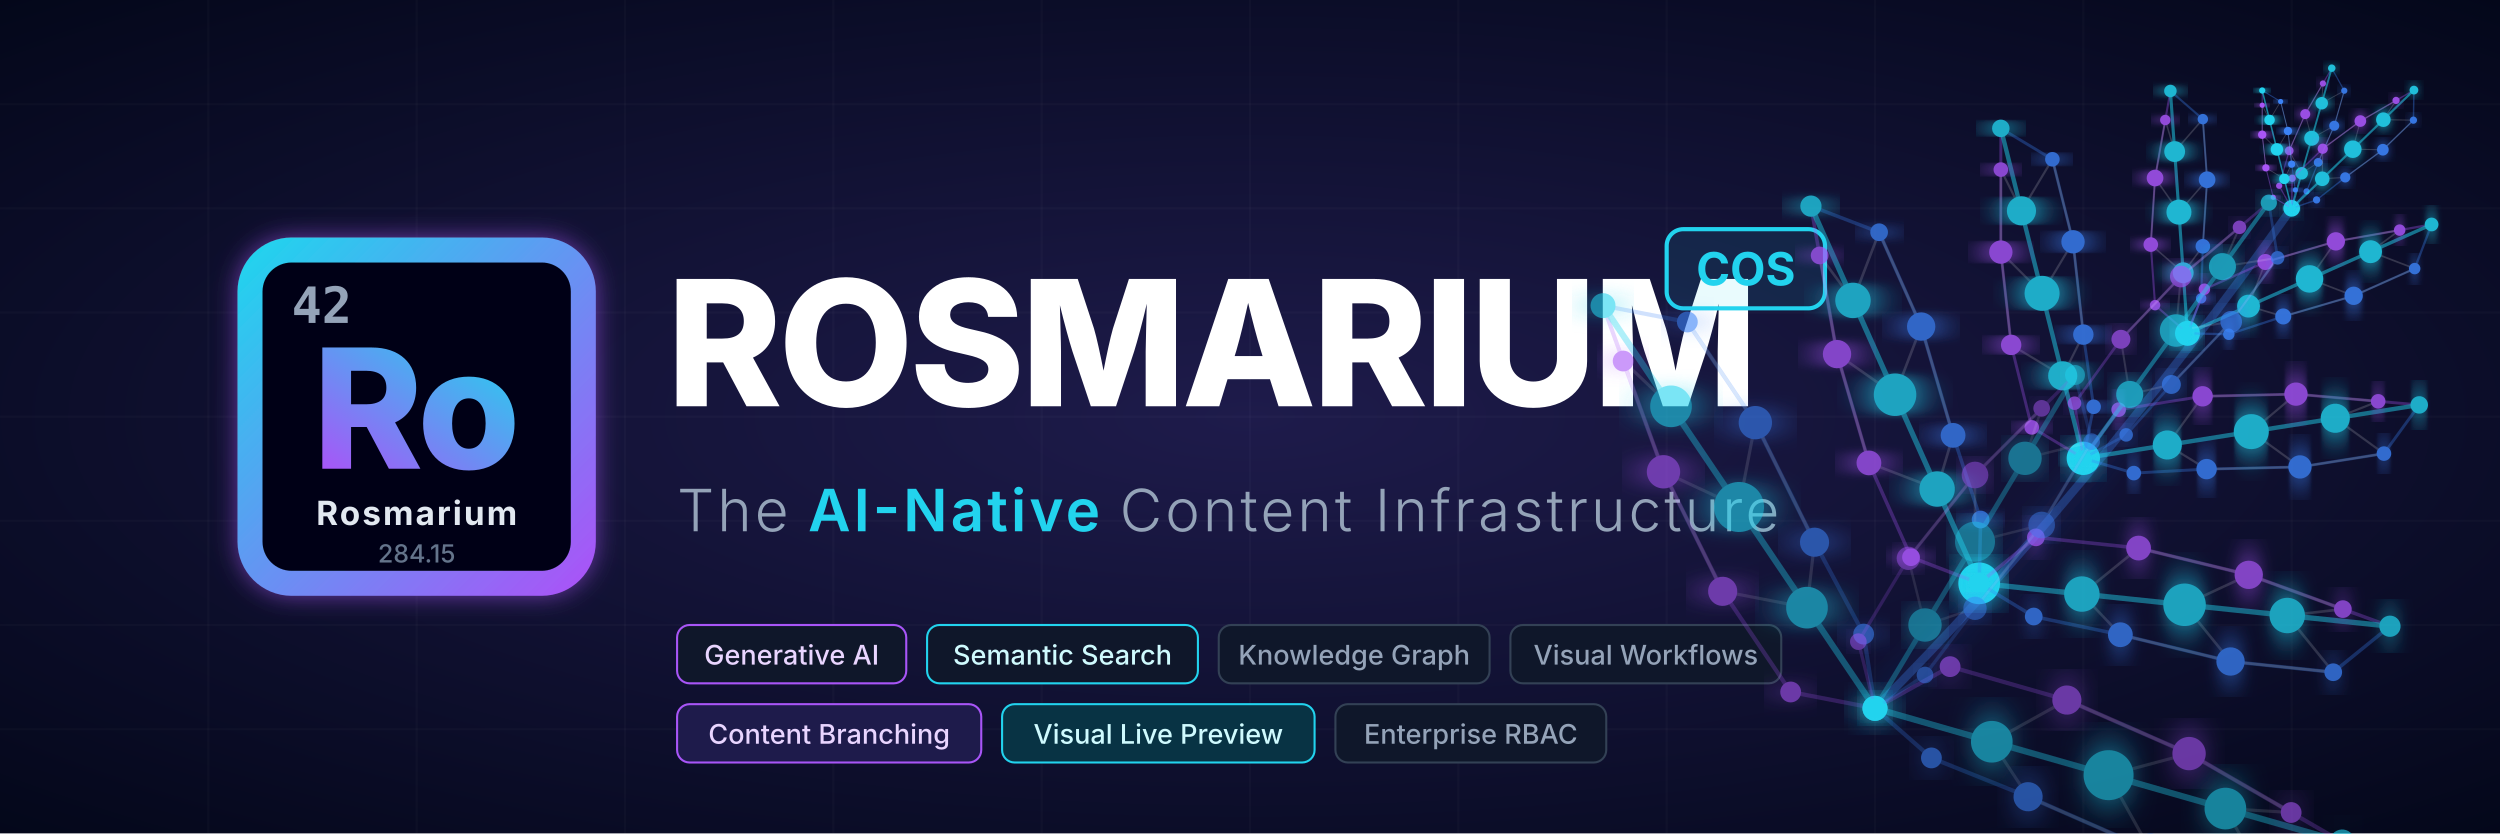
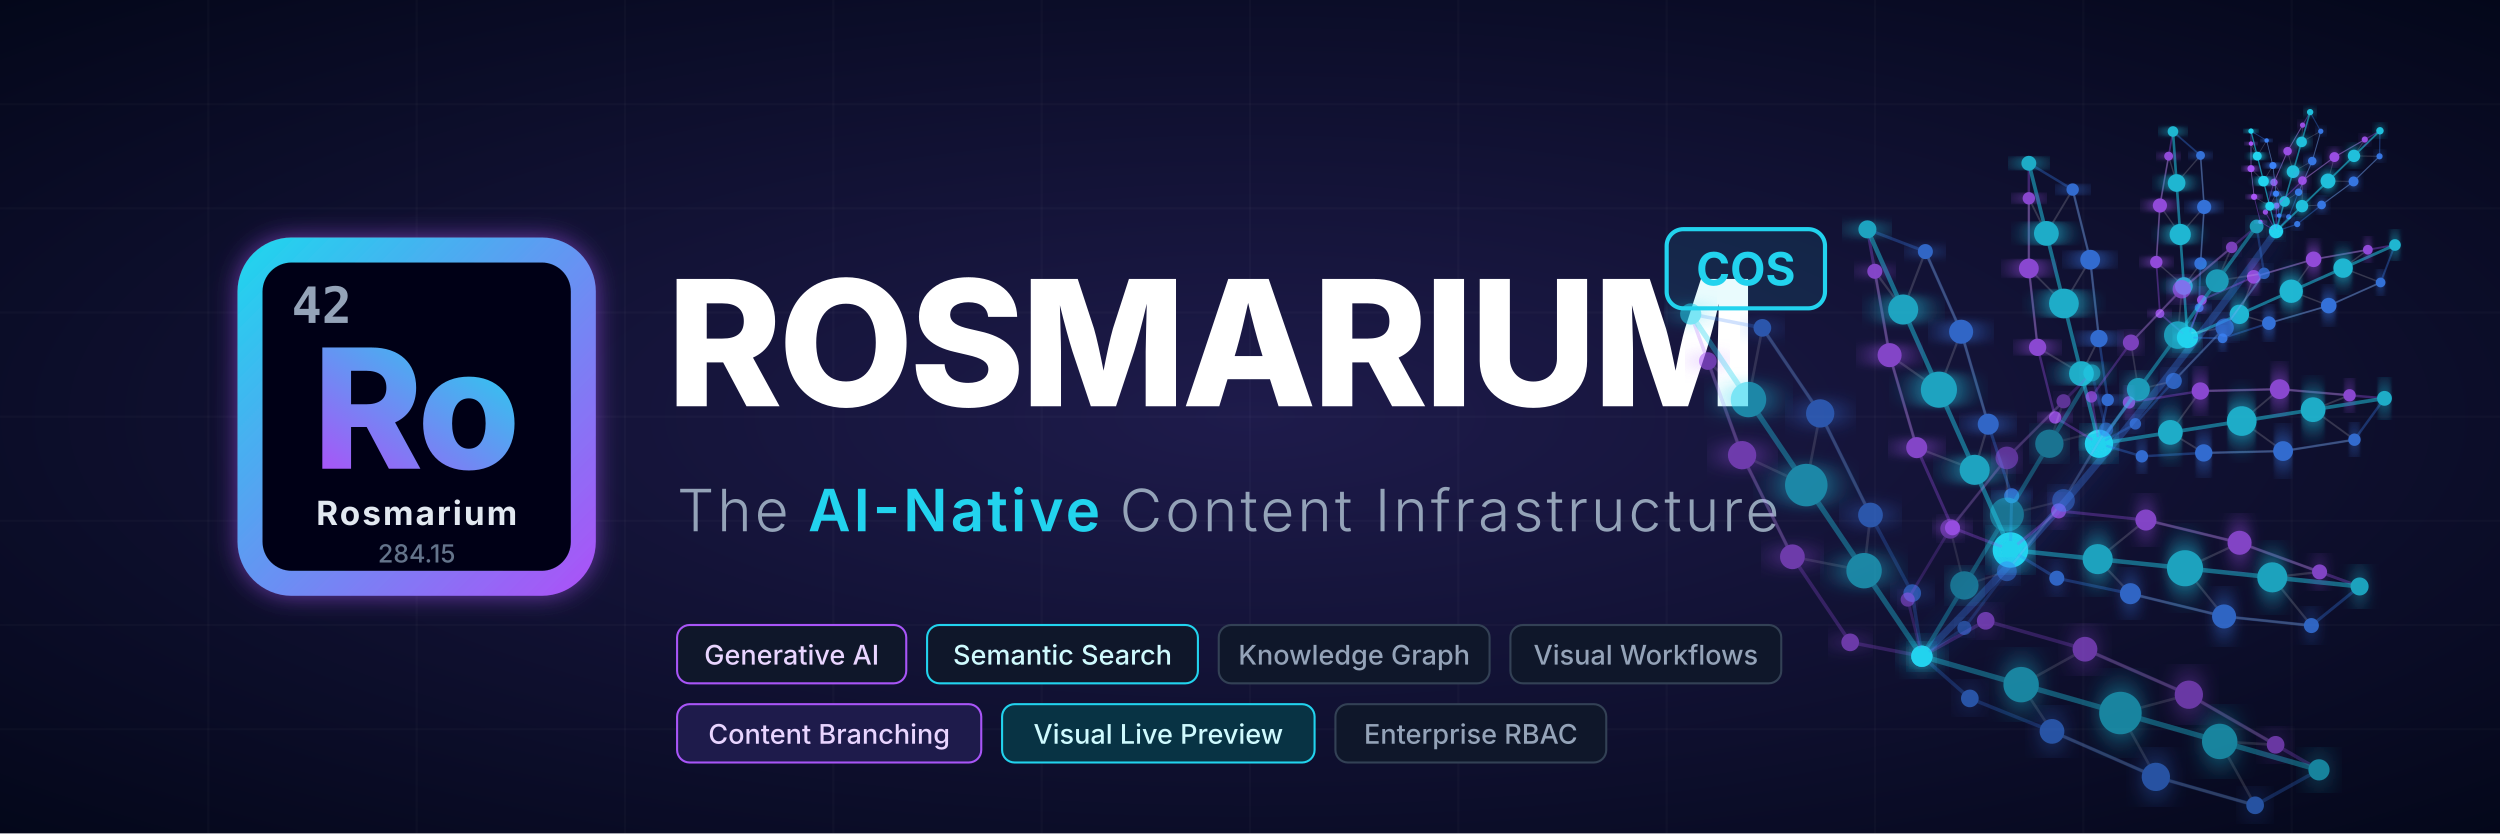
<svg xmlns="http://www.w3.org/2000/svg" viewBox="0 0 1200 400" width="1200" height="400">
  <defs>
    <radialGradient id="bg" cx="50%" cy="50%" r="75%">
      <stop offset="0%" stop-color="#1E1B4B" />
      <stop offset="100%" stop-color="#020617" />
    </radialGradient>
    <linearGradient id="borderGrad" x1="0%" y1="0%" x2="100%" y2="100%">
      <stop offset="0%" stop-color="#22D3EE" />
      <stop offset="100%" stop-color="#A855F7" />
    </linearGradient>
    <linearGradient id="textGrad" x1="0%" y1="100%" x2="100%" y2="0%">
      <stop offset="0%" stop-color="#A855F7" />
      <stop offset="100%" stop-color="#22D3EE" />
    </linearGradient>
    <filter id="neon" x="-50%" y="-50%" width="200%" height="200%">
      <feDropShadow dx="0" dy="0" stdDeviation="6" flood-color="#A855F7" flood-opacity="0.6" />
    </filter>
    <filter id="glow" x="-20%" y="-20%" width="140%" height="140%">
      <feGaussianBlur stdDeviation="8" result="blur" />
      <feComposite in="SourceGraphic" in2="blur" operator="over" />
    </filter>
    <g id="rosemary-leaf">
      <path d="M 120 -200 L 100 -180 L 60 -140 L 20 -90 L -10 -40 L 0 0" stroke="#A855F7" stroke-width="2" stroke-opacity="0.4" fill="none" />
      <path d="M 120 -200 L 130 -160 L 100 -110 L 60 -60 L 30 -20 L 0 0" stroke="#3B82F6" stroke-width="2" stroke-opacity="0.4" fill="none" />
      <path d="M 120 -200 L 90 -150 L 60 -100 L 30 -50 L 0 0" stroke="#22D3EE" stroke-width="3" stroke-opacity="0.6" fill="none" />
      <path d="M 90 -150 L 100 -180 M 60 -100 L 60 -140 M 30 -50 L 20 -90 M 90 -150 L 130 -160 M 60 -100 L 100 -110 M 30 -50 L 60 -60 M 60 -140 L 100 -180 M 60 -140 L 20 -90 M 100 -110 L 130 -160 M 100 -110 L 60 -60" stroke="#FFFFFF" stroke-width="1.5" stroke-opacity="0.2" fill="none" />
      <circle cx="120" cy="-200" r="6" fill="#22D3EE" filter="url(#glow)" />
      <circle cx="90" cy="-150" r="10" fill="#22D3EE" filter="url(#glow)" />
      <circle cx="60" cy="-100" r="12" fill="#22D3EE" filter="url(#glow)" />
      <circle cx="30" cy="-50" r="10" fill="#22D3EE" filter="url(#glow)" />
      <circle cx="0" cy="0" r="6" fill="#22D3EE" filter="url(#glow)" />
      <circle cx="100" cy="-180" r="5" fill="#A855F7" filter="url(#glow)" />
      <circle cx="60" cy="-140" r="8" fill="#A855F7" filter="url(#glow)" />
      <circle cx="20" cy="-90" r="7" fill="#A855F7" filter="url(#glow)" />
      <circle cx="-10" cy="-40" r="5" fill="#A855F7" filter="url(#glow)" />
      <circle cx="130" cy="-160" r="5" fill="#3B82F6" filter="url(#glow)" />
      <circle cx="100" cy="-110" r="8" fill="#3B82F6" filter="url(#glow)" />
      <circle cx="60" cy="-60" r="7" fill="#3B82F6" filter="url(#glow)" />
      <circle cx="30" cy="-20" r="5" fill="#3B82F6" filter="url(#glow)" />
    </g>
  </defs>
  <rect width="1200" height="400" fill="url(#bg)" />
  <g stroke="#FFFFFF" stroke-opacity="0.02" stroke-width="1">
    <path d="M0,50 L1200,50 M0,100 L1200,100 M0,150 L1200,150 M0,200 L1200,200 M0,250 L1200,250 M0,300 L1200,300 M0,350 L1200,350" />
    <path d="M100,0 L100,400 M200,0 L200,400 M300,0 L300,400 M400,0 L400,400 M500,0 L500,400 M600,0 L600,400 M700,0 L700,400 M800,0 L800,400 M900,0 L900,400 M1000,0 L1000,400 M1100,0 L1100,400" />
  </g>
  <g transform="translate(100, 100) scale(1)">
    <rect x="20" y="20" width="160" height="160" rx="20" fill="#020617" stroke="url(#borderGrad)" stroke-width="12" filter="url(#neon)" />
    <text x="40" y="55" font-family="system-ui, monospace, sans-serif" font-size="24" font-weight="700" fill="#94A3B8">42</text>
    <text x="100" y="125" font-family="system-ui, -apple-system, sans-serif" font-size="80" font-weight="800" fill="url(#textGrad)" text-anchor="middle" letter-spacing="-2">Ro</text>
    <text x="100" y="152" font-family="system-ui, -apple-system, sans-serif" font-size="16" font-weight="700" fill="#E2E8F0" text-anchor="middle" letter-spacing="1">Rosmarium</text>
    <text x="100" y="170" font-family="system-ui, -apple-system, sans-serif" font-size="12" font-weight="500" fill="#64748B" text-anchor="middle">284.15</text>
  </g>
  <text x="320" y="195" font-family="system-ui, -apple-system, sans-serif" font-size="84" font-weight="800" fill="#FFFFFF" letter-spacing="-2">ROSMARIUM</text>
  <rect x="800" y="110" width="76" height="38" rx="8" fill="#22D3EE" fill-opacity="0.1" stroke="#22D3EE" stroke-width="2" />
  <text x="838" y="137" font-family="system-ui, -apple-system, sans-serif" font-size="22" font-weight="700" fill="#22D3EE" text-anchor="middle">COS</text>
  <text x="325" y="255" font-family="system-ui, -apple-system, sans-serif" font-size="28" font-weight="300" fill="#94A3B8" letter-spacing="1.5">The <tspan fill="#22D3EE" font-weight="600">AI-Native</tspan> Content Infrastructure</text>
  <g transform="translate(325, 300)" font-family="system-ui, -apple-system, sans-serif" font-size="13" font-weight="500" fill="#94A3B8">
    <rect x="0" y="0" width="110" height="28" rx="6" fill="#0F172A" stroke="#A855F7" stroke-width="1" />
    <text x="55" y="19" text-anchor="middle" fill="#E9D5FF">Generative AI</text>
    <rect x="120" y="0" width="130" height="28" rx="6" fill="#0F172A" stroke="#22D3EE" stroke-width="1" />
    <text x="185" y="19" text-anchor="middle" fill="#CFFAFE">Semantic Search</text>
    <rect x="260" y="0" width="130" height="28" rx="6" fill="#0F172A" stroke="#334155" stroke-width="1" />
    <text x="325" y="19" text-anchor="middle">Knowledge Graph</text>
    <rect x="400" y="0" width="130" height="28" rx="6" fill="#0F172A" stroke="#334155" stroke-width="1" />
    <text x="465" y="19" text-anchor="middle">Visual Workflows</text>
    <g transform="translate(0, 38)">
      <rect x="0" y="0" width="146" height="28" rx="6" fill="#1E1B4B" stroke="#A855F7" stroke-width="1" />
      <text x="73" y="19" text-anchor="middle" fill="#E9D5FF">Content Branching</text>
      <rect x="156" y="0" width="150" height="28" rx="6" fill="#083344" stroke="#22D3EE" stroke-width="1" />
      <text x="231" y="19" text-anchor="middle" fill="#CFFAFE">Visual Live Preview</text>
      <rect x="316" y="0" width="130" height="28" rx="6" fill="#0F172A" stroke="#334155" stroke-width="1" />
      <text x="381" y="19" text-anchor="middle">Enterprise RBAC</text>
    </g>
  </g>
-   <g transform="translate(850, 40)">
+   <g transform="translate(880, 60) scale(0.85)">
    <path d="M 50 300 Q 150 200 250 60" stroke="#3B82F6" stroke-width="4" stroke-opacity="0.3" filter="url(#glow)" fill="none" stroke-linecap="round" />
    <circle cx="250" cy="60" r="4" fill="#22D3EE" filter="url(#glow)" />
    <circle cx="200" cy="120" r="6" fill="#22D3EE" filter="url(#glow)" />
    <circle cx="150" cy="180" r="8" fill="#22D3EE" filter="url(#glow)" />
    <circle cx="100" cy="240" r="10" fill="#22D3EE" filter="url(#glow)" />
    <circle cx="50" cy="300" r="6" fill="#22D3EE" filter="url(#glow)" />
    <use href="#rosemary-leaf" transform="translate(250, 60) rotate(-15) scale(0.3)" opacity="0.9" />
    <use href="#rosemary-leaf" transform="translate(250, 60) rotate(15) scale(0.35)" opacity="0.9" />
    <use href="#rosemary-leaf" transform="translate(250, 60) rotate(-45) scale(0.25)" opacity="1" />
    <use href="#rosemary-leaf" transform="translate(200, 120) rotate(-35) scale(0.5)" opacity="0.85" />
    <use href="#rosemary-leaf" transform="translate(200, 120) rotate(35) scale(0.55)" opacity="0.85" />
    <use href="#rosemary-leaf" transform="translate(150, 180) rotate(-45) scale(0.7)" opacity="0.8" />
    <use href="#rosemary-leaf" transform="translate(150, 180) rotate(50) scale(0.7)" opacity="0.8" />
    <use href="#rosemary-leaf" transform="translate(150, 180) rotate(5) scale(0.65)" opacity="0.7" />
    <use href="#rosemary-leaf" transform="translate(100, 240) rotate(-55) scale(0.85)" opacity="0.75" />
    <use href="#rosemary-leaf" transform="translate(100, 240) rotate(65) scale(0.85)" opacity="0.75" />
    <use href="#rosemary-leaf" transform="translate(50, 300) rotate(-65) scale(1)" opacity="0.6" />
    <use href="#rosemary-leaf" transform="translate(50, 300) rotate(75) scale(1)" opacity="0.6" />
    <use href="#rosemary-leaf" transform="translate(50, 300) rotate(0) scale(0.8)" opacity="0.5" />
  </g>
</svg>
